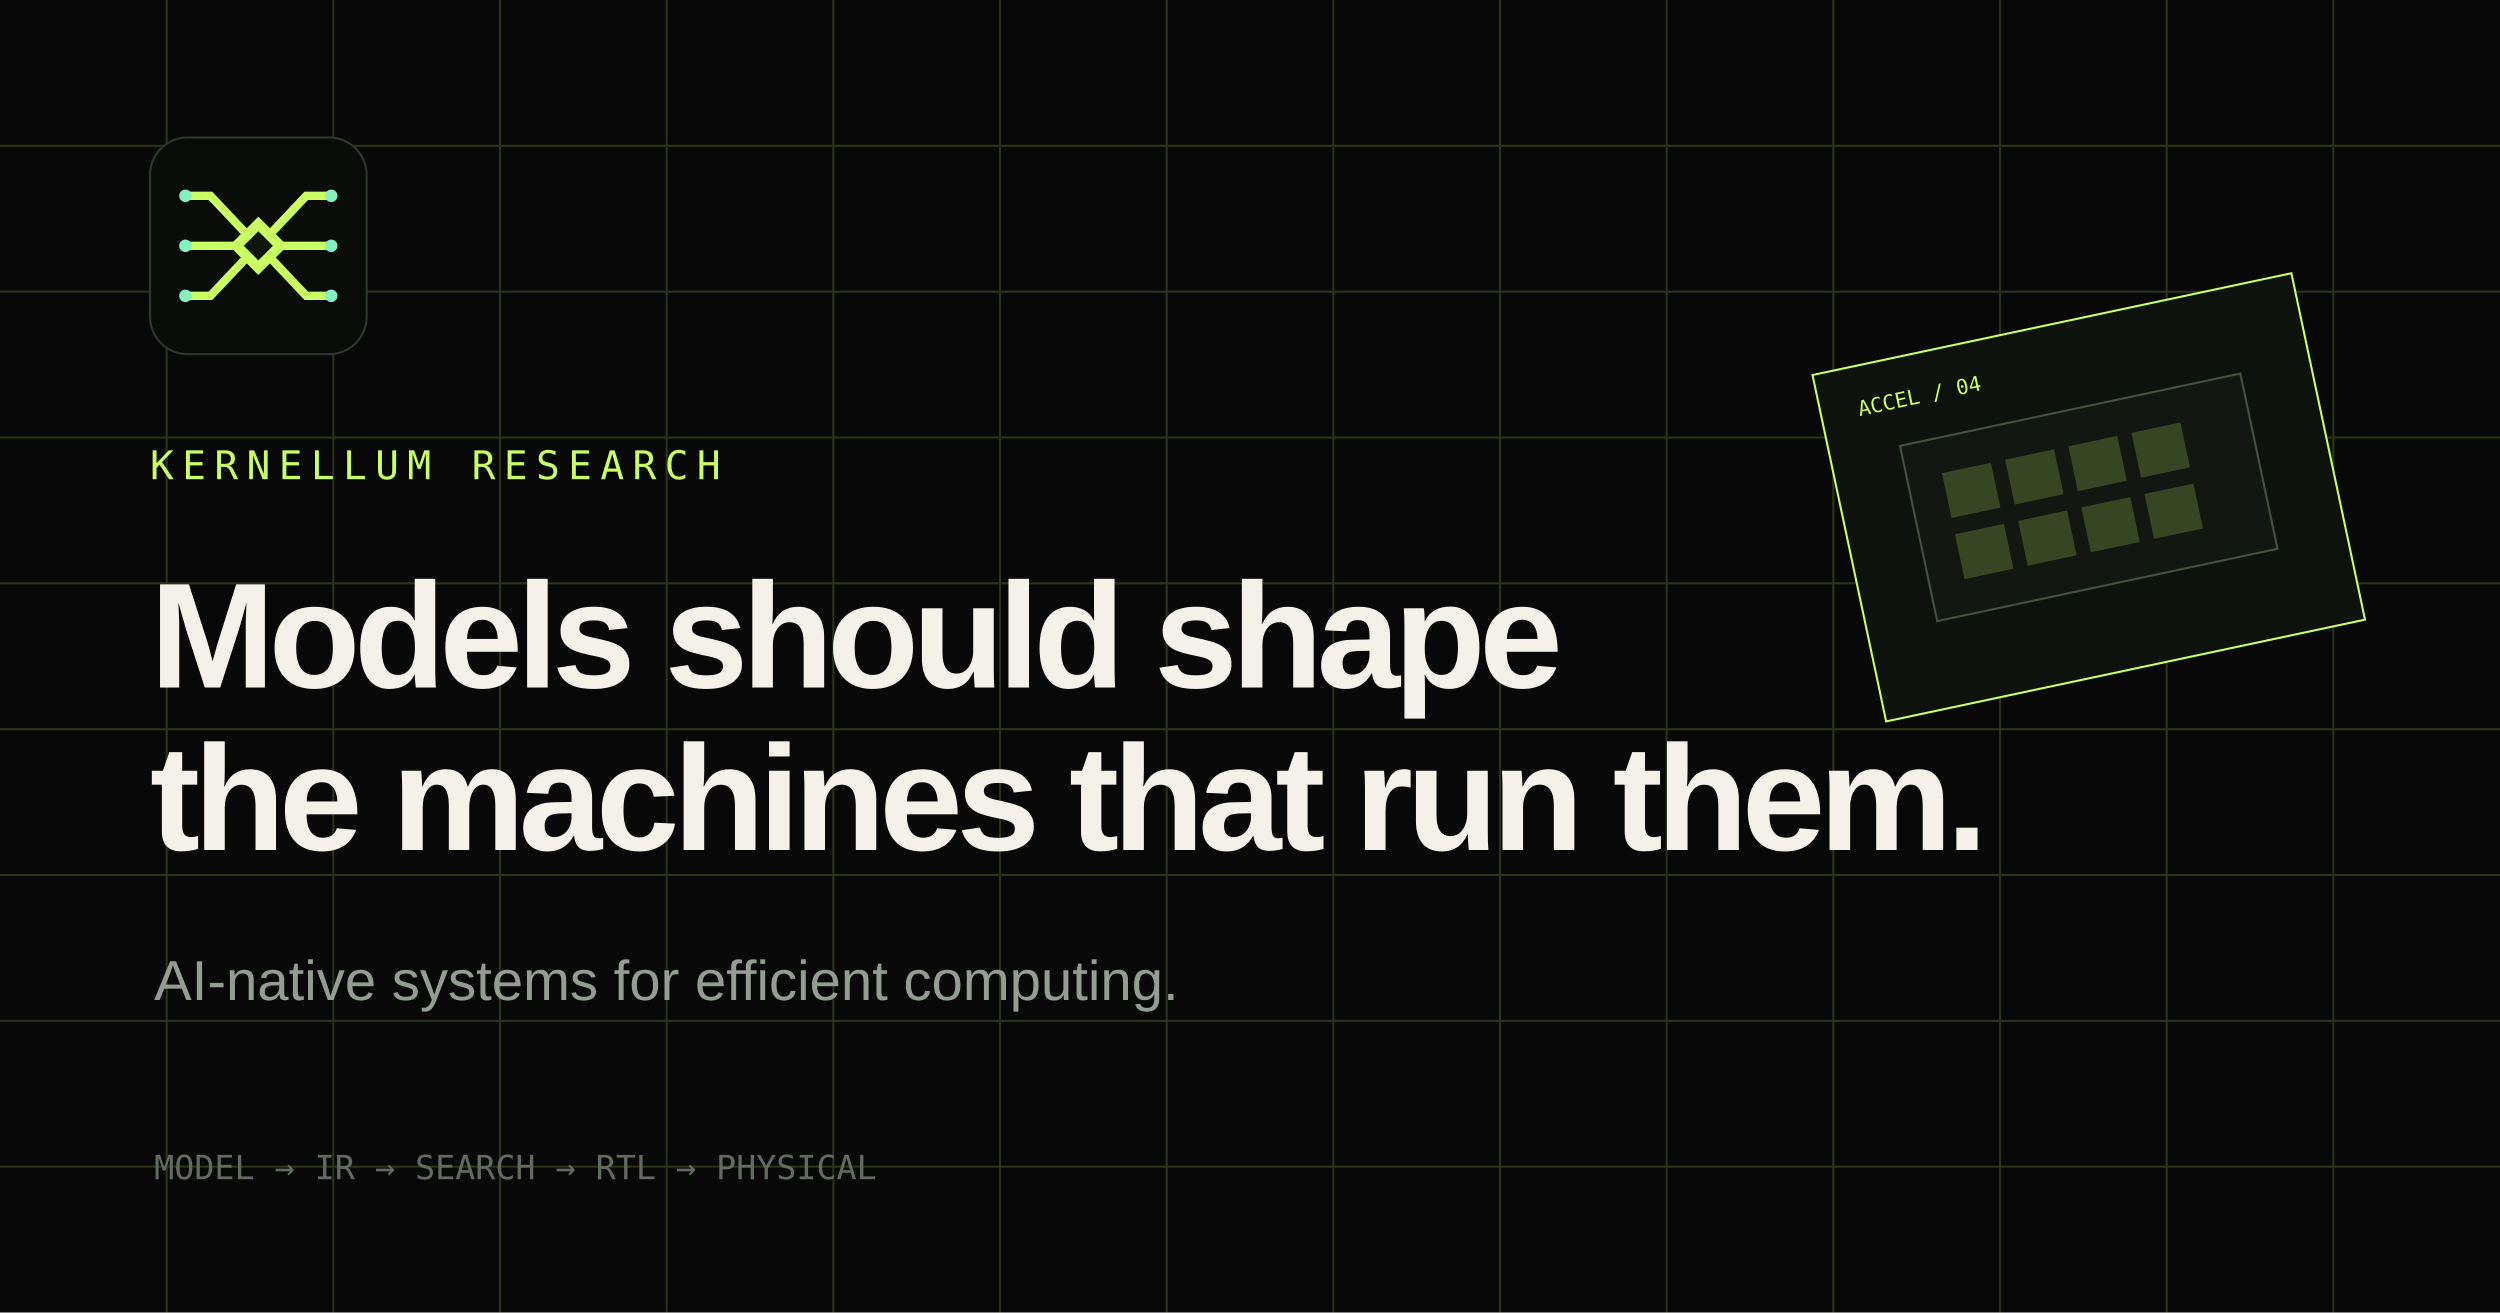
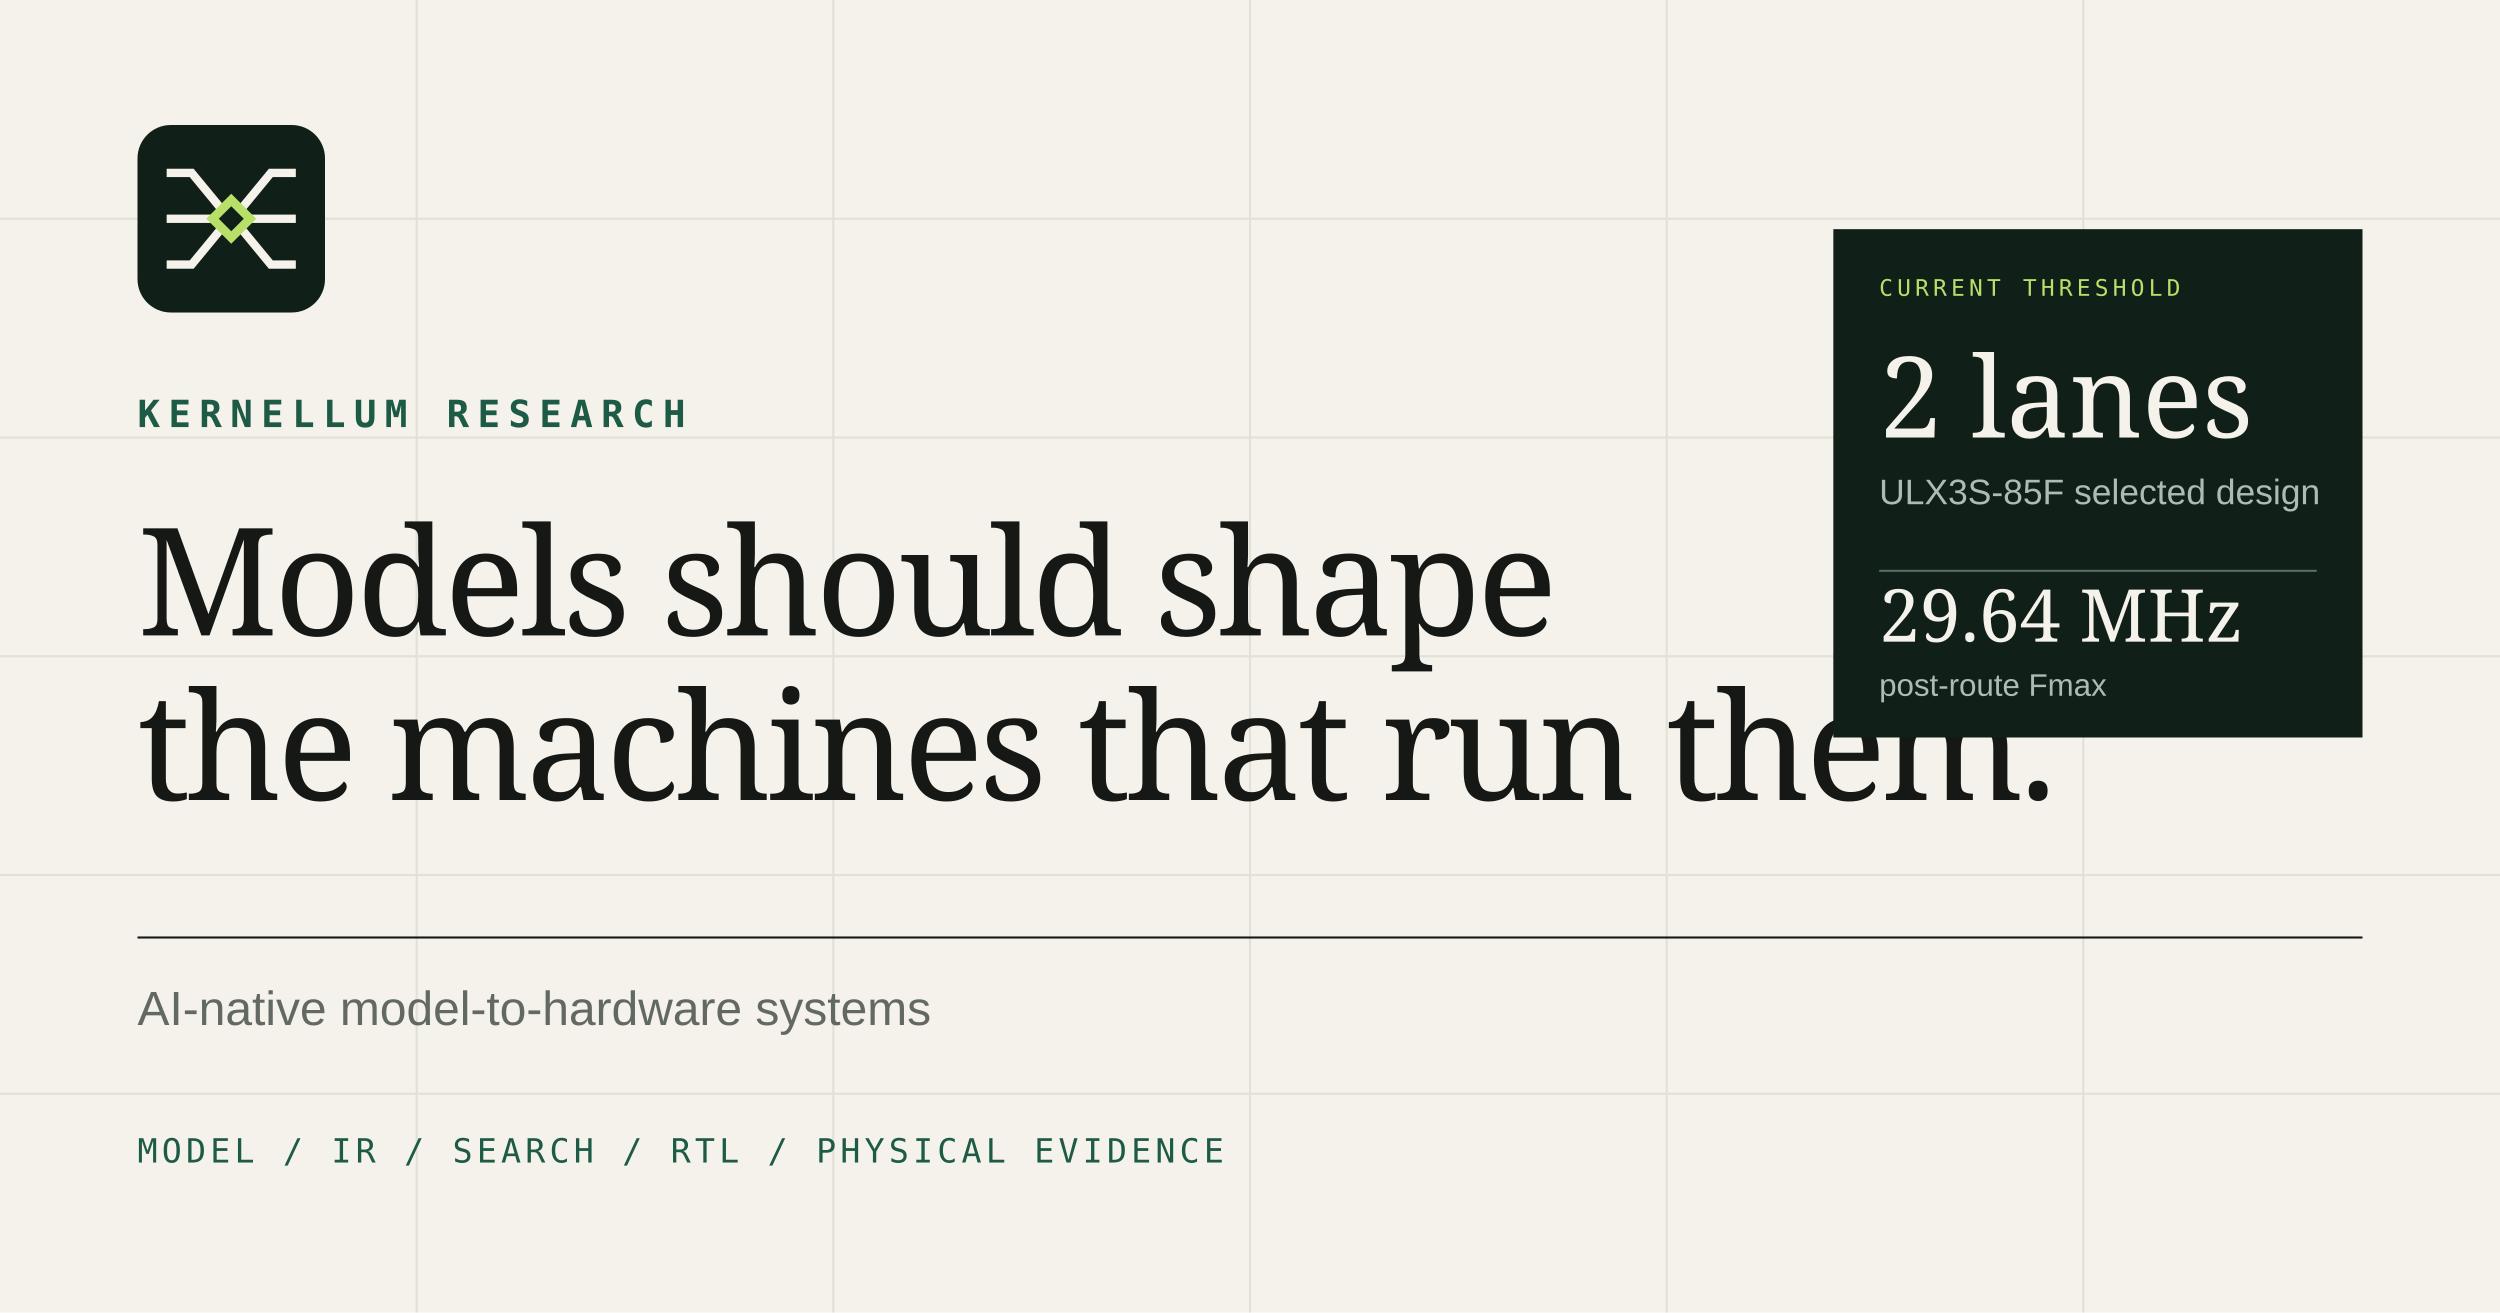
<svg xmlns="http://www.w3.org/2000/svg" width="1200" height="630" viewBox="0 0 1200 630">
-   <rect width="1200" height="630" fill="#070807" />
-   <g opacity=".18" stroke="#c9ff63">
-     <path d="M0 70h1200M0 140h1200M0 210h1200M0 280h1200M0 350h1200M0 420h1200M0 490h1200M0 560h1200" />
-     <path d="M80 0v630M160 0v630M240 0v630M320 0v630M400 0v630M480 0v630M560 0v630M640 0v630M720 0v630M800 0v630M880 0v630M960 0v630M1040 0v630M1120 0v630" />
+   <rect width="1200" height="630" fill="#f4f2ea" />
+   <g stroke="#c9cbc1" opacity=".45">
+     <path d="M0 105h1200M0 210h1200M0 315h1200M0 420h1200M0 525h1200" />
+     <path d="M200 0v630M400 0v630M600 0v630M800 0v630M1000 0v630" />
  </g>
-   <rect x="72" y="66" width="104" height="104" rx="18" fill="#090c09" stroke="#2e382c" />
-   <g fill="none" stroke="#c9ff63" stroke-width="4" stroke-linecap="square">
-     <path d="M91 94h10l17 18M91 118h20M91 142h10l17-18" />
-     <path d="m130 112 17-18h10M134 118h23M130 124l17 18h10" />
+   <rect x="66" y="60" width="90" height="90" rx="16" fill="#102018" />
+   <g fill="none" stroke="#f4f2ea" stroke-width="4" stroke-linecap="square">
+     <path d="M82 83h10l14 17M82 105h19M82 127h10l14-17" />
+     <path d="m116 100 14-17h10M120 105h20M116 110l14 17h10" />
  </g>
-   <path d="m124 104 14 14-14 14-14-14z" fill="#c9ff63" />
-   <path d="m124 111 7 7-7 7-7-7z" fill="#10150c" />
-   <g fill="#85f0c2">
-     <circle cx="89" cy="94" r="3" />
-     <circle cx="89" cy="118" r="3" />
-     <circle cx="89" cy="142" r="3" />
-     <circle cx="159" cy="94" r="3" />
-     <circle cx="159" cy="118" r="3" />
-     <circle cx="159" cy="142" r="3" />
+   <path d="m111 93 12 12-12 12-12-12z" fill="#b8e068" />
+   <path d="m111 99 6 6-6 6-6-6z" fill="#102018" />
+   <text x="66" y="205" fill="#1d5b46" font-family="monospace" font-size="18" font-weight="700" letter-spacing="4">KERNELLUM RESEARCH</text>
+   <text x="66" y="305" fill="#151815" font-family="Georgia, serif" font-size="72" letter-spacing="-2">Models should shape</text>
+   <text x="66" y="384" fill="#151815" font-family="Georgia, serif" font-size="72" letter-spacing="-2">the machines that run them.</text>
+   <line x1="66" y1="450" x2="1134" y2="450" stroke="#151815" />
+   <text x="66" y="492" fill="#626862" font-family="Arial, Helvetica, sans-serif" font-size="23">AI-native model-to-hardware systems</text>
+   <text x="66" y="558" fill="#1d5b46" font-family="monospace" font-size="16" letter-spacing="2">MODEL  /  IR  /  SEARCH  /  RTL  /  PHYSICAL EVIDENCE</text>
+   <g transform="translate(880 110)">
+     <rect width="254" height="244" fill="#102018" />
+     <text x="22" y="32" fill="#b8e068" font-family="monospace" font-size="11" letter-spacing="2">CURRENT THRESHOLD</text>
+     <text x="22" y="100" fill="#f4f2ea" font-family="Georgia, serif" font-size="54">2 lanes</text>
+     <text x="22" y="132" fill="#aebbb2" font-family="Arial, Helvetica, sans-serif" font-size="17">ULX3S-85F selected design</text>
+     <line x1="22" y1="164" x2="232" y2="164" stroke="#557062" />
+     <text x="22" y="198" fill="#f4f2ea" font-family="Georgia, serif" font-size="35">29.64 MHz</text>
+     <text x="22" y="224" fill="#aebbb2" font-family="Arial, Helvetica, sans-serif" font-size="15">post-route Fmax</text>
  </g>
-   <text x="72" y="230" fill="#c9ff63" font-family="monospace" font-size="19" letter-spacing="4">KERNELLUM RESEARCH</text>
-   <text x="72" y="330" fill="#f4f1e8" font-family="Arial, Helvetica, sans-serif" font-size="72" font-weight="700" letter-spacing="-3">Models should shape</text>
-   <text x="72" y="408" fill="#f4f1e8" font-family="Arial, Helvetica, sans-serif" font-size="72" font-weight="700" letter-spacing="-3">the machines that run them.</text>
-   <text x="74" y="480" fill="#939d91" font-family="Arial, Helvetica, sans-serif" font-size="27">AI-native systems for efficient computing.</text>
-   <g transform="translate(870 180) rotate(-12)">
-     <rect width="235" height="170" fill="#0d120c" stroke="#c9ff63" />
-     <rect x="34" y="42" width="167" height="86" fill="#121811" stroke="#43513e" />
-     <g fill="#c9ff63" opacity=".2">
-       <rect x="51" y="59" width="24" height="22" />
-       <rect x="82" y="59" width="24" height="22" />
-       <rect x="113" y="59" width="24" height="22" />
-       <rect x="144" y="59" width="24" height="22" />
-       <rect x="51" y="89" width="24" height="22" />
-       <rect x="82" y="89" width="24" height="22" />
-       <rect x="113" y="89" width="24" height="22" />
-       <rect x="144" y="89" width="24" height="22" />
-     </g>
-     <text x="18" y="24" fill="#c9ff63" font-family="monospace" font-size="10">ACCEL / 04</text>
-   </g>
-   <text x="74" y="566" fill="#626b60" font-family="monospace" font-size="16">MODEL → IR → SEARCH → RTL → PHYSICAL</text>
</svg>
